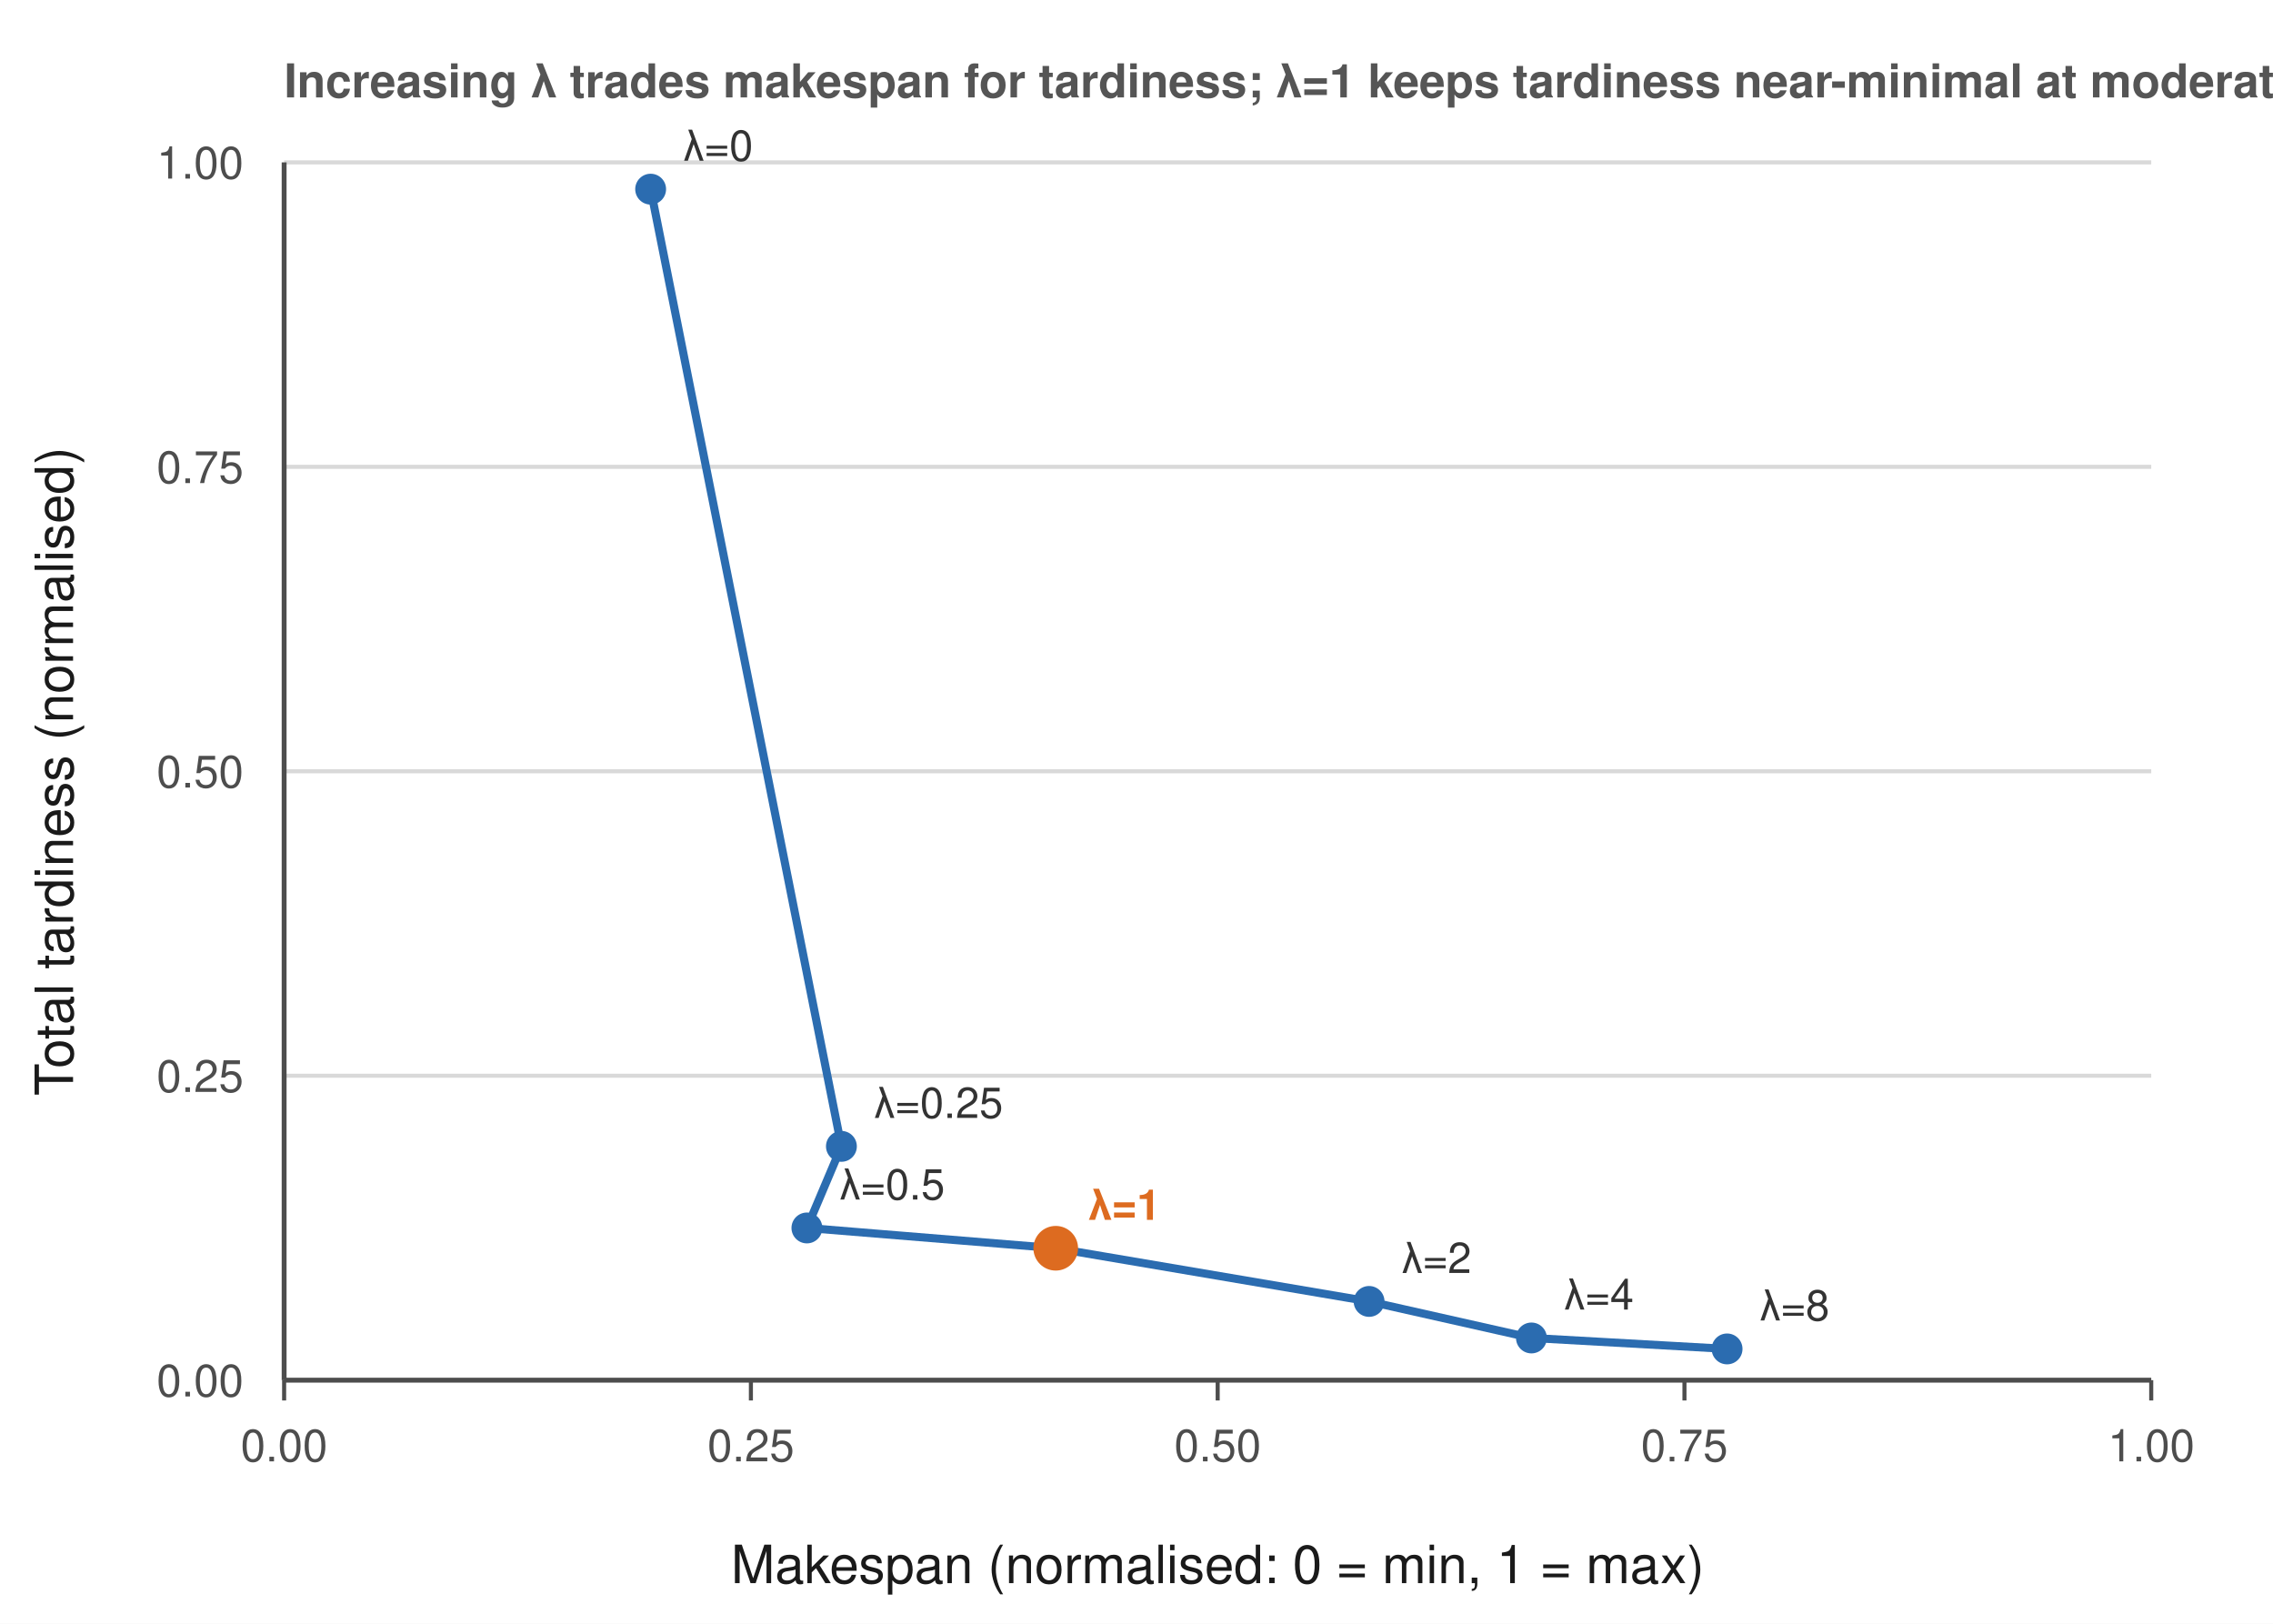
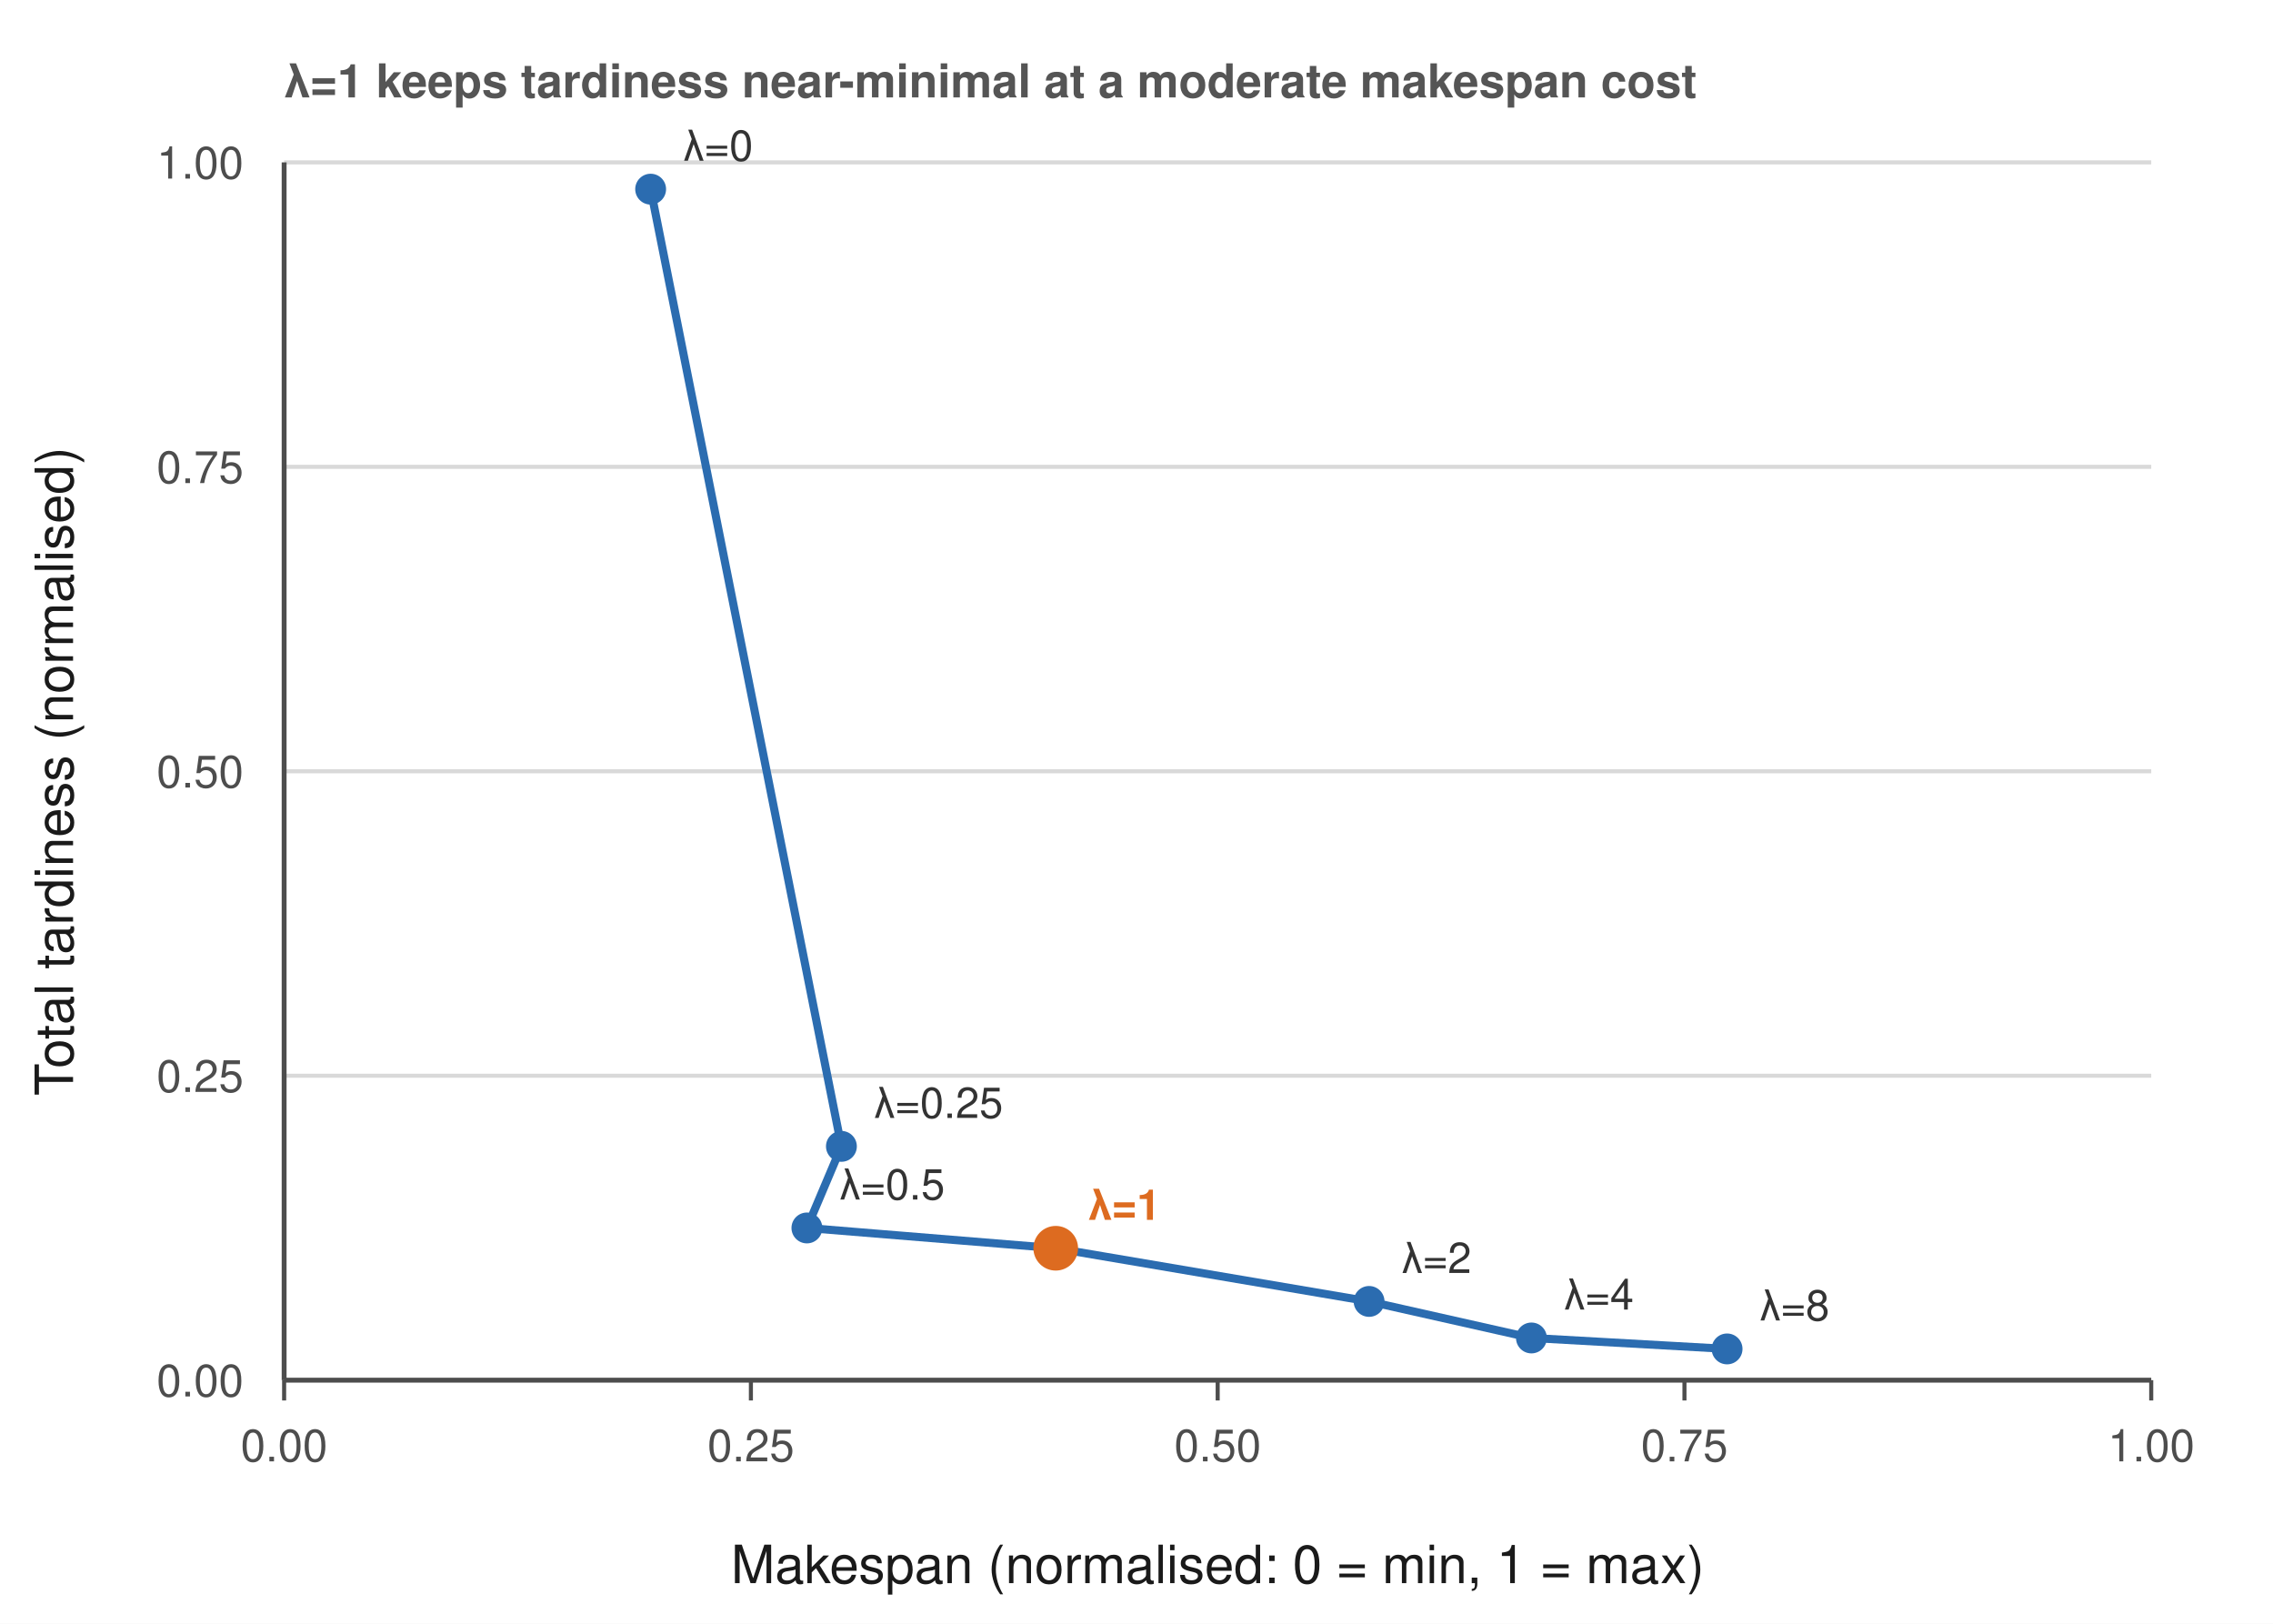
<svg xmlns="http://www.w3.org/2000/svg" width="560" height="400" viewBox="0 0 560 400" font-family="Helvetica, Arial, sans-serif">
  <rect width="560" height="400" fill="white" />
  <line x1="70.0" y1="340.0" x2="530.0" y2="340.0" stroke="#d9d9d9" stroke-width="1" />
  <text x="60.0" y="344.0" font-size="11" text-anchor="end" fill="#4d4d4d" font-weight="normal">0.00</text>
  <line x1="70.0" y1="340.0" x2="70.0" y2="345.0" stroke="#4d4d4d" stroke-width="1" />
  <text x="70.0" y="360.0" font-size="11" text-anchor="middle" fill="#4d4d4d" font-weight="normal">0.00</text>
  <line x1="70.0" y1="265.0" x2="530.0" y2="265.0" stroke="#d9d9d9" stroke-width="1" />
  <text x="60.0" y="269.0" font-size="11" text-anchor="end" fill="#4d4d4d" font-weight="normal">0.25</text>
  <line x1="185.0" y1="340.0" x2="185.0" y2="345.0" stroke="#4d4d4d" stroke-width="1" />
  <text x="185.0" y="360.0" font-size="11" text-anchor="middle" fill="#4d4d4d" font-weight="normal">0.25</text>
  <line x1="70.0" y1="190.0" x2="530.0" y2="190.0" stroke="#d9d9d9" stroke-width="1" />
  <text x="60.0" y="194.0" font-size="11" text-anchor="end" fill="#4d4d4d" font-weight="normal">0.50</text>
  <line x1="300.0" y1="340.0" x2="300.0" y2="345.0" stroke="#4d4d4d" stroke-width="1" />
  <text x="300.0" y="360.0" font-size="11" text-anchor="middle" fill="#4d4d4d" font-weight="normal">0.50</text>
  <line x1="70.0" y1="115.0" x2="530.0" y2="115.0" stroke="#d9d9d9" stroke-width="1" />
  <text x="60.0" y="119.0" font-size="11" text-anchor="end" fill="#4d4d4d" font-weight="normal">0.75</text>
  <line x1="415.0" y1="340.0" x2="415.0" y2="345.0" stroke="#4d4d4d" stroke-width="1" />
  <text x="415.0" y="360.0" font-size="11" text-anchor="middle" fill="#4d4d4d" font-weight="normal">0.75</text>
  <line x1="70.0" y1="40.0" x2="530.0" y2="40.0" stroke="#d9d9d9" stroke-width="1" />
  <text x="60.0" y="44.0" font-size="11" text-anchor="end" fill="#4d4d4d" font-weight="normal">1.00</text>
  <line x1="530.0" y1="340.0" x2="530.0" y2="345.0" stroke="#4d4d4d" stroke-width="1" />
  <text x="530.0" y="360.0" font-size="11" text-anchor="middle" fill="#4d4d4d" font-weight="normal">1.00</text>
  <line x1="70.0" y1="40.0" x2="70.0" y2="340.0" stroke="#4d4d4d" stroke-width="1.2" />
  <line x1="70.0" y1="340.0" x2="530.0" y2="340.0" stroke="#4d4d4d" stroke-width="1.2" />
  <text x="300.0" y="390.0" font-size="13" text-anchor="middle" fill="#1a1a1a" font-weight="normal">Makespan (normalised: 0 = min, 1 = max)</text>
  <text x="18.0" y="190.0" font-size="13" text-anchor="middle" fill="#1a1a1a" font-weight="normal" transform="rotate(-90 18 190.0)">Total tardiness (normalised)</text>
  <polyline points="160.3,46.6 207.3,282.4 198.8,302.5 260.1,307.5 337.3,320.6 377.3,329.6 425.5,332.3" fill="none" stroke="#2b6cb0" stroke-width="2" />
  <circle cx="160.3" cy="46.6" r="3.8" fill="#2b6cb0" />
  <text x="168.3" y="39.6" font-size="10.5" text-anchor="start" fill="#333" font-weight="normal">λ=0</text>
  <circle cx="207.3" cy="282.4" r="3.8" fill="#2b6cb0" />
  <text x="215.3" y="275.4" font-size="10.5" text-anchor="start" fill="#333" font-weight="normal">λ=0.25</text>
  <circle cx="198.8" cy="302.5" r="3.8" fill="#2b6cb0" />
  <text x="206.8" y="295.5" font-size="10.5" text-anchor="start" fill="#333" font-weight="normal">λ=0.5</text>
  <circle cx="260.1" cy="307.5" r="5.5" fill="#dd6b20" />
  <text x="268.1" y="300.5" font-size="10.5" text-anchor="start" fill="#dd6b20" font-weight="bold">λ=1</text>
  <circle cx="337.3" cy="320.6" r="3.8" fill="#2b6cb0" />
  <text x="345.3" y="313.6" font-size="10.5" text-anchor="start" fill="#333" font-weight="normal">λ=2</text>
  <circle cx="377.3" cy="329.6" r="3.8" fill="#2b6cb0" />
  <text x="385.3" y="322.6" font-size="10.5" text-anchor="start" fill="#333" font-weight="normal">λ=4</text>
  <circle cx="425.5" cy="332.3" r="3.8" fill="#2b6cb0" />
  <text x="433.5" y="325.3" font-size="10.5" text-anchor="start" fill="#333" font-weight="normal">λ=8</text>
-   <text x="70.0" y="24.0" font-size="11.5" text-anchor="start" fill="#555" font-weight="bold">Increasing λ trades makespan for tardiness; λ=1 keeps tardiness near-minimal at moderate makespan cost</text>
+   <text x="70.0" y="24.0" font-size="11.5" text-anchor="start" fill="#555" font-weight="bold">λ=1 keeps tardiness near-minimal at a moderate makespan cost</text>
</svg>
